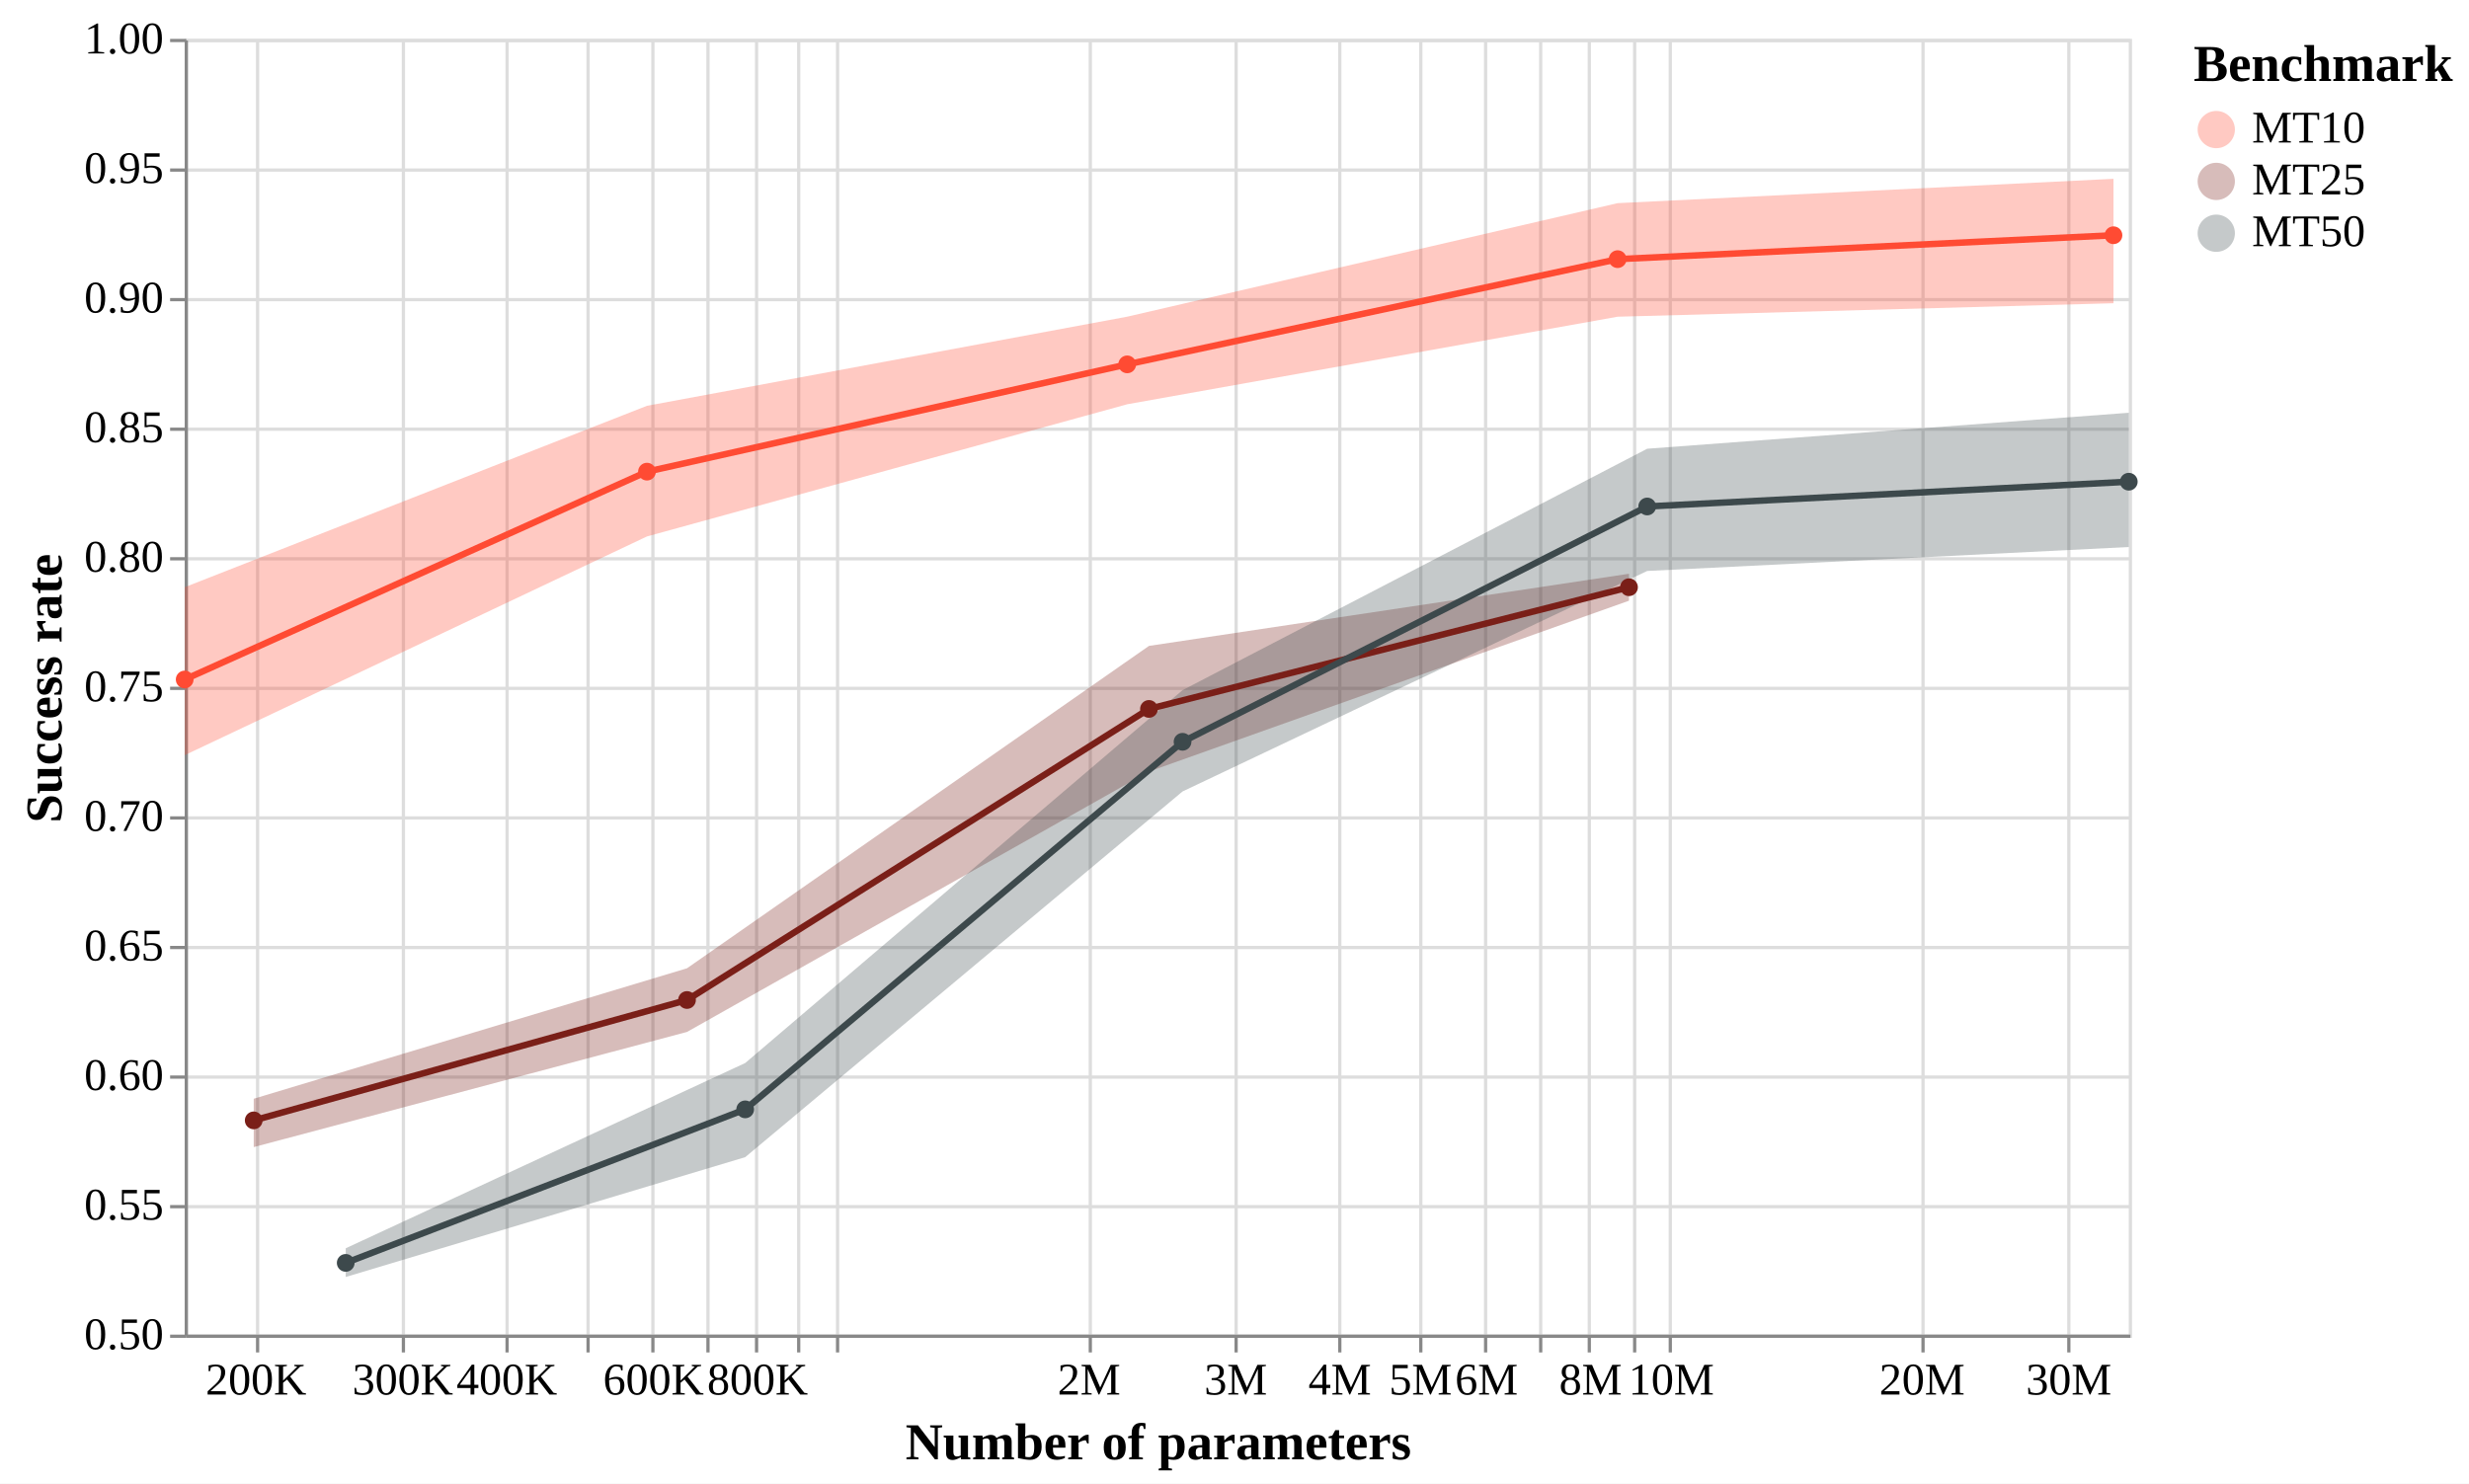
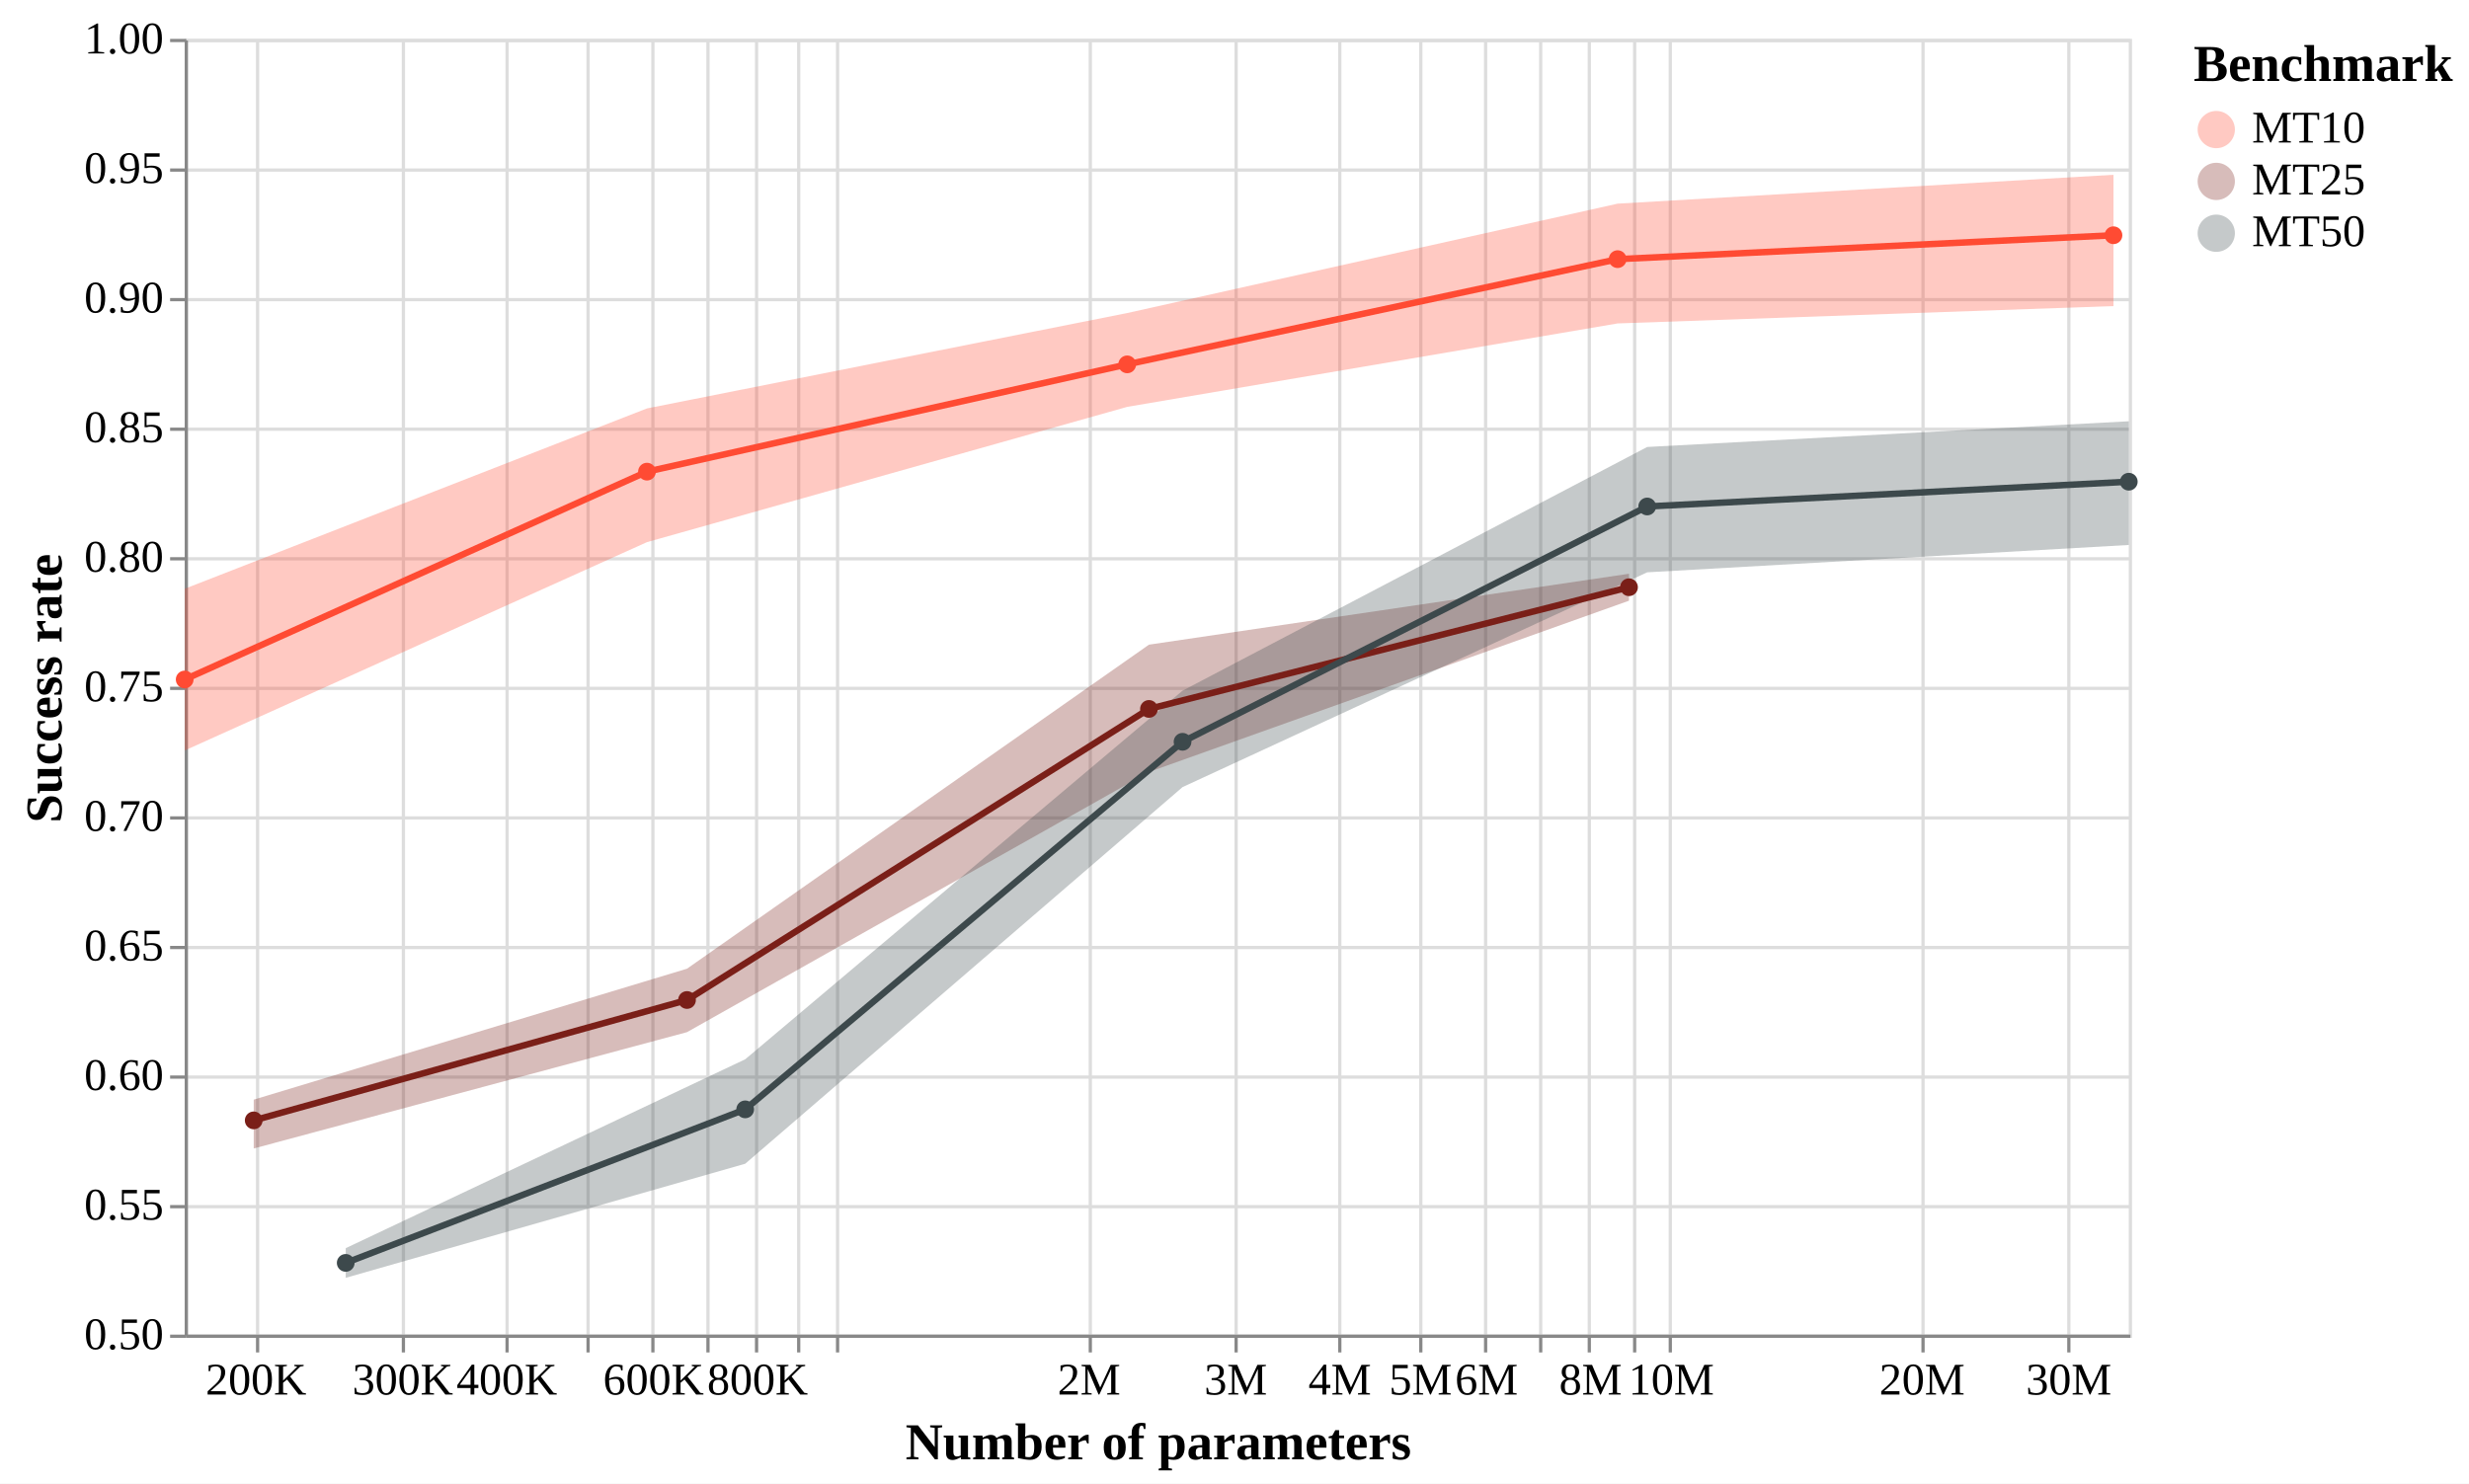
<svg xmlns="http://www.w3.org/2000/svg" version="1.1" class="marks" width="762" height="458" viewBox="0 0 762 458">
  <rect width="762" height="458" fill="white" />
  <g fill="none" stroke-miterlimit="10" transform="translate(57,12)">
    <g class="mark-group role-frame root" role="graphics-object" aria-roledescription="group mark container">
      <g transform="translate(0,0)">
        <path class="background" aria-hidden="true" d="M0.5,0.5h600v400h-600Z" stroke="#ddd" />
        <g>
          <g class="mark-group role-axis" aria-hidden="true">
            <g transform="translate(0.5,400.5)">
              <path class="background" aria-hidden="true" d="M0,0h0v0h0Z" pointer-events="none" />
              <g>
                <g class="mark-rule role-axis-grid" pointer-events="none">
                  <line transform="translate(22,-400)" x2="0" y2="400" stroke="#ddd" stroke-width="1" opacity="1" />
                  <line transform="translate(67,-400)" x2="0" y2="400" stroke="#ddd" stroke-width="1" opacity="1" />
                  <line transform="translate(99,-400)" x2="0" y2="400" stroke="#ddd" stroke-width="1" opacity="1" />
                  <line transform="translate(124,-400)" x2="0" y2="400" stroke="#ddd" stroke-width="1" opacity="1" />
                  <line transform="translate(144,-400)" x2="0" y2="400" stroke="#ddd" stroke-width="1" opacity="1" />
                  <line transform="translate(161,-400)" x2="0" y2="400" stroke="#ddd" stroke-width="1" opacity="1" />
                  <line transform="translate(176,-400)" x2="0" y2="400" stroke="#ddd" stroke-width="1" opacity="1" />
                  <line transform="translate(189,-400)" x2="0" y2="400" stroke="#ddd" stroke-width="1" opacity="1" />
                  <line transform="translate(201,-400)" x2="0" y2="400" stroke="#ddd" stroke-width="1" opacity="1" />
                  <line transform="translate(279,-400)" x2="0" y2="400" stroke="#ddd" stroke-width="1" opacity="1" />
                  <line transform="translate(324,-400)" x2="0" y2="400" stroke="#ddd" stroke-width="1" opacity="1" />
                  <line transform="translate(356,-400)" x2="0" y2="400" stroke="#ddd" stroke-width="1" opacity="1" />
                  <line transform="translate(381,-400)" x2="0" y2="400" stroke="#ddd" stroke-width="1" opacity="1" />
                  <line transform="translate(401,-400)" x2="0" y2="400" stroke="#ddd" stroke-width="1" opacity="1" />
                  <line transform="translate(418,-400)" x2="0" y2="400" stroke="#ddd" stroke-width="1" opacity="1" />
                  <line transform="translate(433,-400)" x2="0" y2="400" stroke="#ddd" stroke-width="1" opacity="1" />
                  <line transform="translate(447,-400)" x2="0" y2="400" stroke="#ddd" stroke-width="1" opacity="1" />
                  <line transform="translate(458,-400)" x2="0" y2="400" stroke="#ddd" stroke-width="1" opacity="1" />
                  <line transform="translate(536,-400)" x2="0" y2="400" stroke="#ddd" stroke-width="1" opacity="1" />
                  <line transform="translate(581,-400)" x2="0" y2="400" stroke="#ddd" stroke-width="1" opacity="1" />
                </g>
              </g>
              <path class="foreground" aria-hidden="true" d="" pointer-events="none" display="none" />
            </g>
          </g>
          <g class="mark-group role-axis" aria-hidden="true">
            <g transform="translate(0.5,0.5)">
              <path class="background" aria-hidden="true" d="M0,0h0v0h0Z" pointer-events="none" />
              <g>
                <g class="mark-rule role-axis-grid" pointer-events="none">
                  <line transform="translate(0,400)" x2="600" y2="0" stroke="#ddd" stroke-width="1" opacity="1" />
                  <line transform="translate(0,360)" x2="600" y2="0" stroke="#ddd" stroke-width="1" opacity="1" />
                  <line transform="translate(0,320)" x2="600" y2="0" stroke="#ddd" stroke-width="1" opacity="1" />
                  <line transform="translate(0,280)" x2="600" y2="0" stroke="#ddd" stroke-width="1" opacity="1" />
                  <line transform="translate(0,240)" x2="600" y2="0" stroke="#ddd" stroke-width="1" opacity="1" />
                  <line transform="translate(0,200)" x2="600" y2="0" stroke="#ddd" stroke-width="1" opacity="1" />
                  <line transform="translate(0,160)" x2="600" y2="0" stroke="#ddd" stroke-width="1" opacity="1" />
                  <line transform="translate(0,120)" x2="600" y2="0" stroke="#ddd" stroke-width="1" opacity="1" />
                  <line transform="translate(0,80)" x2="600" y2="0" stroke="#ddd" stroke-width="1" opacity="1" />
                  <line transform="translate(0,40)" x2="600" y2="0" stroke="#ddd" stroke-width="1" opacity="1" />
                  <line transform="translate(0,0)" x2="600" y2="0" stroke="#ddd" stroke-width="1" opacity="1" />
                </g>
              </g>
              <path class="foreground" aria-hidden="true" d="" pointer-events="none" display="none" />
            </g>
          </g>
          <g class="mark-group role-axis" role="graphics-symbol" aria-roledescription="axis" aria-label="X-axis titled 'Number of parameters' for a log scale with values from 164.944k to 35.570064M">
            <g transform="translate(0.5,400.5)">
              <path class="background" aria-hidden="true" d="M0,0h0v0h0Z" pointer-events="none" />
              <g>
                <g class="mark-rule role-axis-tick" pointer-events="none">
                  <line transform="translate(22,0)" x2="0" y2="5" stroke="#888" stroke-width="1" opacity="1" />
                  <line transform="translate(67,0)" x2="0" y2="5" stroke="#888" stroke-width="1" opacity="1" />
                  <line transform="translate(99,0)" x2="0" y2="5" stroke="#888" stroke-width="1" opacity="1" />
                  <line transform="translate(124,0)" x2="0" y2="5" stroke="#888" stroke-width="1" opacity="1" />
                  <line transform="translate(144,0)" x2="0" y2="5" stroke="#888" stroke-width="1" opacity="1" />
                  <line transform="translate(161,0)" x2="0" y2="5" stroke="#888" stroke-width="1" opacity="1" />
                  <line transform="translate(176,0)" x2="0" y2="5" stroke="#888" stroke-width="1" opacity="1" />
                  <line transform="translate(189,0)" x2="0" y2="5" stroke="#888" stroke-width="1" opacity="1" />
                  <line transform="translate(201,0)" x2="0" y2="5" stroke="#888" stroke-width="1" opacity="1" />
                  <line transform="translate(279,0)" x2="0" y2="5" stroke="#888" stroke-width="1" opacity="1" />
                  <line transform="translate(324,0)" x2="0" y2="5" stroke="#888" stroke-width="1" opacity="1" />
                  <line transform="translate(356,0)" x2="0" y2="5" stroke="#888" stroke-width="1" opacity="1" />
                  <line transform="translate(381,0)" x2="0" y2="5" stroke="#888" stroke-width="1" opacity="1" />
                  <line transform="translate(401,0)" x2="0" y2="5" stroke="#888" stroke-width="1" opacity="1" />
                  <line transform="translate(418,0)" x2="0" y2="5" stroke="#888" stroke-width="1" opacity="1" />
                  <line transform="translate(433,0)" x2="0" y2="5" stroke="#888" stroke-width="1" opacity="1" />
                  <line transform="translate(447,0)" x2="0" y2="5" stroke="#888" stroke-width="1" opacity="1" />
                  <line transform="translate(458,0)" x2="0" y2="5" stroke="#888" stroke-width="1" opacity="1" />
                  <line transform="translate(536,0)" x2="0" y2="5" stroke="#888" stroke-width="1" opacity="1" />
                  <line transform="translate(581,0)" x2="0" y2="5" stroke="#888" stroke-width="1" opacity="1" />
                </g>
                <g class="mark-text role-axis-label" pointer-events="none">
                  <text text-anchor="middle" transform="translate(21.51735,18)" font-family="Times New Roman" font-size="14px" fill="#000" opacity="1">200K</text>
                  <text text-anchor="middle" transform="translate(66.78992,18)" font-family="Times New Roman" font-size="14px" fill="#000" opacity="1">300K</text>
                  <text text-anchor="middle" transform="translate(98.91131,18)" font-family="Times New Roman" font-size="14px" fill="#000" opacity="1">400K</text>
                  <text text-anchor="middle" transform="translate(123.8266,18)" font-family="Times New Roman" font-size="14px" fill="#000" opacity="0">500K</text>
                  <text text-anchor="middle" transform="translate(144.1839,18)" font-family="Times New Roman" font-size="14px" fill="#000" opacity="1">600K</text>
                  <text text-anchor="middle" transform="translate(161.3957,18)" font-family="Times New Roman" font-size="14px" fill="#000" opacity="0">700K</text>
                  <text text-anchor="middle" transform="translate(176.3053,18)" font-family="Times New Roman" font-size="14px" fill="#000" opacity="1">800K</text>
                  <text text-anchor="middle" transform="translate(189.4564,18)" font-family="Times New Roman" font-size="14px" fill="#000" opacity="0">900K</text>
                  <text text-anchor="middle" transform="translate(201.2206,18)" font-family="Times New Roman" font-size="14px" fill="#000" opacity="0">1M</text>
                  <text text-anchor="middle" transform="translate(278.6145,18)" font-family="Times New Roman" font-size="14px" fill="#000" opacity="1">2M</text>
                  <text text-anchor="middle" transform="translate(323.8871,18)" font-family="Times New Roman" font-size="14px" fill="#000" opacity="1">3M</text>
                  <text text-anchor="middle" transform="translate(356.0085,18)" font-family="Times New Roman" font-size="14px" fill="#000" opacity="1">4M</text>
                  <text text-anchor="middle" transform="translate(380.9238,18)" font-family="Times New Roman" font-size="14px" fill="#000" opacity="1">5M</text>
                  <text text-anchor="middle" transform="translate(401.281,18)" font-family="Times New Roman" font-size="14px" fill="#000" opacity="1">6M</text>
                  <text text-anchor="middle" transform="translate(418.4929,18)" font-family="Times New Roman" font-size="14px" fill="#000" opacity="0">7M</text>
                  <text text-anchor="middle" transform="translate(433.4024,18)" font-family="Times New Roman" font-size="14px" fill="#000" opacity="1">8M</text>
                  <text text-anchor="middle" transform="translate(446.5536,18)" font-family="Times New Roman" font-size="14px" fill="#000" opacity="0">9M</text>
                  <text text-anchor="middle" transform="translate(458.3177,18)" font-family="Times New Roman" font-size="14px" fill="#000" opacity="1">10M</text>
                  <text text-anchor="middle" transform="translate(535.7117,18)" font-family="Times New Roman" font-size="14px" fill="#000" opacity="1">20M</text>
                  <text text-anchor="middle" transform="translate(580.9842,18)" font-family="Times New Roman" font-size="14px" fill="#000" opacity="1">30M</text>
                </g>
                <g class="mark-rule role-axis-domain" pointer-events="none">
                  <line transform="translate(0,0)" x2="600" y2="0" stroke="#888" stroke-width="1" opacity="1" />
                </g>
                <g class="mark-text role-axis-title" pointer-events="none">
                  <text text-anchor="middle" transform="translate(300,38)" font-family="Times New Roman" font-size="16px" font-weight="bold" fill="#000" opacity="1">Number of parameters</text>
                </g>
              </g>
              <path class="foreground" aria-hidden="true" d="" pointer-events="none" display="none" />
            </g>
          </g>
          <g class="mark-group role-axis" role="graphics-symbol" aria-roledescription="axis" aria-label="Y-axis titled 'Success rate' for a linear scale with values from 0.5 to 1.0">
            <g transform="translate(0.5,0.5)">
              <path class="background" aria-hidden="true" d="M0,0h0v0h0Z" pointer-events="none" />
              <g>
                <g class="mark-rule role-axis-tick" pointer-events="none">
                  <line transform="translate(0,400)" x2="-5" y2="0" stroke="#888" stroke-width="1" opacity="1" />
                  <line transform="translate(0,360)" x2="-5" y2="0" stroke="#888" stroke-width="1" opacity="1" />
                  <line transform="translate(0,320)" x2="-5" y2="0" stroke="#888" stroke-width="1" opacity="1" />
                  <line transform="translate(0,280)" x2="-5" y2="0" stroke="#888" stroke-width="1" opacity="1" />
                  <line transform="translate(0,240)" x2="-5" y2="0" stroke="#888" stroke-width="1" opacity="1" />
                  <line transform="translate(0,200)" x2="-5" y2="0" stroke="#888" stroke-width="1" opacity="1" />
                  <line transform="translate(0,160)" x2="-5" y2="0" stroke="#888" stroke-width="1" opacity="1" />
                  <line transform="translate(0,120)" x2="-5" y2="0" stroke="#888" stroke-width="1" opacity="1" />
                  <line transform="translate(0,80)" x2="-5" y2="0" stroke="#888" stroke-width="1" opacity="1" />
                  <line transform="translate(0,40)" x2="-5" y2="0" stroke="#888" stroke-width="1" opacity="1" />
                  <line transform="translate(0,0)" x2="-5" y2="0" stroke="#888" stroke-width="1" opacity="1" />
                </g>
                <g class="mark-text role-axis-label" pointer-events="none">
                  <text text-anchor="end" transform="translate(-7,404)" font-family="Times New Roman" font-size="14px" fill="#000" opacity="1">0.50</text>
                  <text text-anchor="end" transform="translate(-7,364)" font-family="Times New Roman" font-size="14px" fill="#000" opacity="1">0.55</text>
                  <text text-anchor="end" transform="translate(-7,324)" font-family="Times New Roman" font-size="14px" fill="#000" opacity="1">0.60</text>
                  <text text-anchor="end" transform="translate(-7,284)" font-family="Times New Roman" font-size="14px" fill="#000" opacity="1">0.65</text>
                  <text text-anchor="end" transform="translate(-7,244)" font-family="Times New Roman" font-size="14px" fill="#000" opacity="1">0.70</text>
                  <text text-anchor="end" transform="translate(-7,204)" font-family="Times New Roman" font-size="14px" fill="#000" opacity="1">0.75</text>
                  <text text-anchor="end" transform="translate(-7,164)" font-family="Times New Roman" font-size="14px" fill="#000" opacity="1">0.80</text>
                  <text text-anchor="end" transform="translate(-7,124)" font-family="Times New Roman" font-size="14px" fill="#000" opacity="1">0.85</text>
                  <text text-anchor="end" transform="translate(-7,84)" font-family="Times New Roman" font-size="14px" fill="#000" opacity="1">0.90</text>
                  <text text-anchor="end" transform="translate(-7,44)" font-family="Times New Roman" font-size="14px" fill="#000" opacity="1">0.95</text>
                  <text text-anchor="end" transform="translate(-7,4)" font-family="Times New Roman" font-size="14px" fill="#000" opacity="1">1.00</text>
                </g>
                <g class="mark-rule role-axis-domain" pointer-events="none">
                  <line transform="translate(0,400)" x2="0" y2="-400" stroke="#888" stroke-width="1" opacity="1" />
                </g>
                <g class="mark-text role-axis-title" pointer-events="none">
                  <text text-anchor="middle" transform="translate(-35.5,200) rotate(-90) translate(0,-3)" font-family="Times New Roman" font-size="16px" font-weight="bold" fill="#000" opacity="1">Success rate</text>
                </g>
              </g>
              <path class="foreground" aria-hidden="true" d="" pointer-events="none" display="none" />
            </g>
          </g>
          <g class="mark-group role-scope layer_0_layer_0_pathgroup" role="graphics-object" aria-roledescription="group mark container">
            <g transform="translate(0,0)">
              <path class="background" aria-hidden="true" d="M0,0h600v400h-600Z" />
              <g>
                <g class="mark-area role-mark layer_0_layer_0_marks" role="graphics-object" aria-roledescription="area mark container">
-                   <path aria-label="Number of parameters: 164.944k; Success rate: 0.723595; upper_Success rate: 0.78841; Benchmark: MT10; Ci1 of Success rate: 0.78841; Ci0 of Success rate: 0.723595; Mean of Success rate: 0.7528" role="graphics-symbol" aria-roledescription="errorband" d="M0,221.124L142.676,153.6L290.889,112.8L442.241,85.772L595.272,81.613L595.272,43.2L442.241,50.712L290.889,85.76L142.676,113.272L0,169.272Z" fill="#FF4B33" opacity="0.3" />
+                   <path aria-label="Number of parameters: 164.944k; Success rate: 0.7254; upper_Success rate: 0.787805; Benchmark: MT10; Ci1 of Success rate: 0.787805; Ci0 of Success rate: 0.7254; Mean of Success rate: 0.7528" role="graphics-symbol" aria-roledescription="errorband" d="M0,219.68L142.676,155.36L290.889,113.6L442.241,87.844L595.272,82.489L595.272,41.956L442.241,50.868L290.889,84.636L142.676,114.08L0,169.756Z" fill="#FF4B33" opacity="0.3" />
                </g>
              </g>
              <path class="foreground" aria-hidden="true" d="" display="none" />
            </g>
            <g transform="translate(0,0)">
              <path class="background" aria-hidden="true" d="M0,0h600v400h-600Z" />
              <g>
                <g class="mark-area role-mark layer_0_layer_0_marks" role="graphics-object" aria-roledescription="area mark container">
-                   <path aria-label="Number of parameters: 199.624k; Success rate: 0.572355555556; upper_Success rate: 0.591022222222; Benchmark: MT25; Ci1 of Success rate: 0.591022222222; Ci0 of Success rate: 0.572355555556; Mean of Success rate: 0.582666666667" role="graphics-symbol" aria-roledescription="errorband" d="M21.307,342.116L155.027,306.565L297.603,226.176L445.752,173.44L445.752,165.12L297.603,187.392L155.027,286.91L21.307,327.182Z" fill="#7A1F18" opacity="0.3" />
+                   <path aria-label="Number of parameters: 199.624k; Success rate: 0.571822222222; upper_Success rate: 0.590671111111; Benchmark: MT25; Ci1 of Success rate: 0.590671111111; Ci0 of Success rate: 0.571822222222; Mean of Success rate: 0.582666666667" role="graphics-symbol" aria-roledescription="errorband" d="M21.307,342.542L155.027,306.629L297.603,226.304L445.752,173.44L445.752,165.12L297.603,187.008L155.027,287.04L21.307,327.463Z" fill="#7A1F18" opacity="0.3" />
                </g>
              </g>
              <path class="foreground" aria-hidden="true" d="" display="none" />
            </g>
            <g transform="translate(0,0)">
              <path class="background" aria-hidden="true" d="M0,0h600v400h-600Z" />
              <g>
                <g class="mark-area role-mark layer_0_layer_0_marks" role="graphics-object" aria-roledescription="area mark container">
-                   <path aria-label="Number of parameters: 257.424k; Success rate: 0.522239; upper_Success rate: 0.533321; Benchmark: MT50; Ci1 of Success rate: 0.533321; Ci0 of Success rate: 0.522239; Mean of Success rate: 0.52768" role="graphics-symbol" aria-roledescription="errorband" d="M49.7,382.209L172.989,345.218L307.967,232.326L451.369,164.258L600,156.866L600,115.423L451.369,126.526L307.967,201.053L172.989,316.158L49.7,373.343Z" fill="#3D494C" opacity="0.3" />
+                   <path aria-label="Number of parameters: 257.424k; Success rate: 0.52192; upper_Success rate: 0.533362; Benchmark: MT50; Ci1 of Success rate: 0.533362; Ci0 of Success rate: 0.52192; Mean of Success rate: 0.52768" role="graphics-symbol" aria-roledescription="errorband" d="M49.7,382.464L172.989,347.251L307.967,230.98L451.369,164.676L600,156.234L600,118.046L451.369,125.981L307.967,201.214L172.989,315.006L49.7,373.31Z" fill="#3D494C" opacity="0.3" />
                </g>
              </g>
              <path class="foreground" aria-hidden="true" d="" display="none" />
            </g>
          </g>
          <g class="mark-group role-scope layer_1_layer_0_pathgroup" role="graphics-object" aria-roledescription="group mark container">
            <g transform="translate(0,0)">
              <path class="background" aria-hidden="true" d="M0,0h600v400h-600Z" />
              <g>
                <g class="mark-line role-mark layer_1_layer_0_marks" role="graphics-object" aria-roledescription="line mark container">
                  <path aria-label="Number of parameters: 164.944k; Success rate: 0.7528; Benchmark: MT10" role="graphics-symbol" aria-roledescription="line mark" d="M0,197.76L142.676,133.6L290.889,100.48L442.241,68L595.272,60.622" stroke="#FF4B33" stroke-width="2" />
                </g>
              </g>
              <path class="foreground" aria-hidden="true" d="" display="none" />
            </g>
            <g transform="translate(0,0)">
              <path class="background" aria-hidden="true" d="M0,0h600v400h-600Z" />
              <g>
                <g class="mark-line role-mark layer_1_layer_0_marks" role="graphics-object" aria-roledescription="line mark container">
                  <path aria-label="Number of parameters: 199.624k; Success rate: 0.582666666667; Benchmark: MT25" role="graphics-symbol" aria-roledescription="line mark" d="M21.307,333.867L155.027,296.704L297.603,206.848L445.752,169.28" stroke="#7A1F18" stroke-width="2" />
                </g>
              </g>
              <path class="foreground" aria-hidden="true" d="" display="none" />
            </g>
            <g transform="translate(0,0)">
              <path class="background" aria-hidden="true" d="M0,0h600v400h-600Z" />
              <g>
                <g class="mark-line role-mark layer_1_layer_0_marks" role="graphics-object" aria-roledescription="line mark container">
                  <path aria-label="Number of parameters: 257.424k; Success rate: 0.52768; Benchmark: MT50" role="graphics-symbol" aria-roledescription="line mark" d="M49.7,377.856L172.989,330.464L307.967,216.992L451.369,144.352L600,136.704" stroke="#3D494C" stroke-width="2" />
                </g>
              </g>
              <path class="foreground" aria-hidden="true" d="" display="none" />
            </g>
          </g>
          <g class="mark-symbol role-mark layer_1_layer_1_marks" role="graphics-object" aria-roledescription="symbol mark container">
            <path aria-label="Number of parameters: 164.944k; Success rate: 0.7528; Benchmark: MT10" role="graphics-symbol" aria-roledescription="point" transform="translate(0,197.76)" d="M2.739,0A2.739,2.739,0,1,1,-2.739,0A2.739,2.739,0,1,1,2.739,0" fill="#FF4B33" stroke-width="2" opacity="1" />
            <path aria-label="Number of parameters: 199.624k; Success rate: 0.582666666667; Benchmark: MT25" role="graphics-symbol" aria-roledescription="point" transform="translate(21.30724,333.8667)" d="M2.739,0A2.739,2.739,0,1,1,-2.739,0A2.739,2.739,0,1,1,2.739,0" fill="#7A1F18" stroke-width="2" opacity="1" />
            <path aria-label="Number of parameters: 257.424k; Success rate: 0.52768; Benchmark: MT50" role="graphics-symbol" aria-roledescription="point" transform="translate(49.7001,377.856)" d="M2.739,0A2.739,2.739,0,1,1,-2.739,0A2.739,2.739,0,1,1,2.739,0" fill="#3D494C" stroke-width="2" opacity="1" />
            <path aria-label="Number of parameters: 591.952k; Success rate: 0.833; Benchmark: MT10" role="graphics-symbol" aria-roledescription="point" transform="translate(142.6761,133.6)" d="M2.739,0A2.739,2.739,0,1,1,-2.739,0A2.739,2.739,0,1,1,2.739,0" fill="#FF4B33" stroke-width="2" opacity="1" />
            <path aria-label="Number of parameters: 661.192k; Success rate: 0.62912; Benchmark: MT25" role="graphics-symbol" aria-roledescription="point" transform="translate(155.0273,296.704)" d="M2.739,0A2.739,2.739,0,1,1,-2.739,0A2.739,2.739,0,1,1,2.739,0" fill="#7A1F18" stroke-width="2" opacity="1" />
            <path aria-label="Number of parameters: 776.592k; Success rate: 0.58692; Benchmark: MT50" role="graphics-symbol" aria-roledescription="point" transform="translate(172.9895,330.464)" d="M2.739,0A2.739,2.739,0,1,1,-2.739,0A2.739,2.739,0,1,1,2.739,0" fill="#3D494C" stroke-width="2" opacity="1" />
            <path aria-label="Number of parameters: 2.2324M; Success rate: 0.8744; Benchmark: MT10" role="graphics-symbol" aria-roledescription="point" transform="translate(290.8888,100.48)" d="M2.739,0A2.739,2.739,0,1,1,-2.739,0A2.739,2.739,0,1,1,2.739,0" fill="#FF4B33" stroke-width="2" opacity="1" />
            <path aria-label="Number of parameters: 2.37076M; Success rate: 0.74144; Benchmark: MT25" role="graphics-symbol" aria-roledescription="point" transform="translate(297.6031,206.848)" d="M2.739,0A2.739,2.739,0,1,1,-2.739,0A2.739,2.739,0,1,1,2.739,0" fill="#7A1F18" stroke-width="2" opacity="1" />
            <path aria-label="Number of parameters: 2.60136M; Success rate: 0.72876; Benchmark: MT50" role="graphics-symbol" aria-roledescription="point" transform="translate(307.9674,216.992)" d="M2.739,0A2.739,2.739,0,1,1,-2.739,0A2.739,2.739,0,1,1,2.739,0" fill="#3D494C" stroke-width="2" opacity="1" />
            <path aria-label="Number of parameters: 8.65902M; Success rate: 0.915; Benchmark: MT10" role="graphics-symbol" aria-roledescription="point" transform="translate(442.2411,68)" d="M2.739,0A2.739,2.739,0,1,1,-2.739,0A2.739,2.739,0,1,1,2.739,0" fill="#FF4B33" stroke-width="2" opacity="1" />
            <path aria-label="Number of parameters: 8.93562M; Success rate: 0.7884; Benchmark: MT25" role="graphics-symbol" aria-roledescription="point" transform="translate(445.7521,169.28)" d="M2.739,0A2.739,2.739,0,1,1,-2.739,0A2.739,2.739,0,1,1,2.739,0" fill="#7A1F18" stroke-width="2" opacity="1" />
            <path aria-label="Number of parameters: 9.39662M; Success rate: 0.81956; Benchmark: MT50" role="graphics-symbol" aria-roledescription="point" transform="translate(451.3688,144.352)" d="M2.739,0A2.739,2.739,0,1,1,-2.739,0A2.739,2.739,0,1,1,2.739,0" fill="#3D494C" stroke-width="2" opacity="1" />
            <path aria-label="Number of parameters: 34.0952M; Success rate: 0.924222222222; Benchmark: MT10" role="graphics-symbol" aria-roledescription="point" transform="translate(595.2716,60.62222)" d="M2.739,0A2.739,2.739,0,1,1,-2.739,0A2.739,2.739,0,1,1,2.739,0" fill="#FF4B33" stroke-width="2" opacity="1" />
            <path aria-label="Number of parameters: 35.5701M; Success rate: 0.82912; Benchmark: MT50" role="graphics-symbol" aria-roledescription="point" transform="translate(600,136.704)" d="M2.739,0A2.739,2.739,0,1,1,-2.739,0A2.739,2.739,0,1,1,2.739,0" fill="#3D494C" stroke-width="2" opacity="1" />
          </g>
          <g class="mark-group role-legend" role="graphics-symbol" aria-roledescription="legend" aria-label="Symbol legend titled 'Benchmark' for fill color and stroke color with 3 values: MT10, MT25, MT50">
            <g transform="translate(620,0)">
              <path class="background" aria-hidden="true" d="M0,0h80v67h-80Z" pointer-events="none" />
              <g>
                <g class="mark-group role-legend-entry">
                  <g transform="translate(0,21)">
                    <path class="background" aria-hidden="true" d="M0,0h0v0h0Z" pointer-events="none" />
                    <g>
                      <g class="mark-group role-scope" role="graphics-object" aria-roledescription="group mark container">
                        <g transform="translate(0,0)">
                          <path class="background" aria-hidden="true" d="M0,0h53v14h-53Z" pointer-events="none" opacity="1" />
                          <g>
                            <g class="mark-symbol role-legend-symbol" pointer-events="none">
                              <path transform="translate(7,7)" d="M5,0A5,5,0,1,1,-5,0A5,5,0,1,1,5,0" fill="#FF4B33" stroke="#FF4B33" stroke-width="1.5" opacity="0.3" />
                            </g>
                            <g class="mark-text role-legend-label" pointer-events="none">
                              <text text-anchor="start" transform="translate(18,11)" font-family="Times New Roman" font-size="14px" fill="#000" opacity="1">MT10</text>
                            </g>
                          </g>
                          <path class="foreground" aria-hidden="true" d="" pointer-events="none" display="none" />
                        </g>
                        <g transform="translate(0,16)">
                          <path class="background" aria-hidden="true" d="M0,0h53v14h-53Z" pointer-events="none" opacity="1" />
                          <g>
                            <g class="mark-symbol role-legend-symbol" pointer-events="none">
                              <path transform="translate(7,7)" d="M5,0A5,5,0,1,1,-5,0A5,5,0,1,1,5,0" fill="#7A1F18" stroke="#7A1F18" stroke-width="1.5" opacity="0.3" />
                            </g>
                            <g class="mark-text role-legend-label" pointer-events="none">
                              <text text-anchor="start" transform="translate(18,11)" font-family="Times New Roman" font-size="14px" fill="#000" opacity="1">MT25</text>
                            </g>
                          </g>
                          <path class="foreground" aria-hidden="true" d="" pointer-events="none" display="none" />
                        </g>
                        <g transform="translate(0,32)">
                          <path class="background" aria-hidden="true" d="M0,0h53v14h-53Z" pointer-events="none" opacity="1" />
                          <g>
                            <g class="mark-symbol role-legend-symbol" pointer-events="none">
                              <path transform="translate(7,7)" d="M5,0A5,5,0,1,1,-5,0A5,5,0,1,1,5,0" fill="#3D494C" stroke="#3D494C" stroke-width="1.5" opacity="0.3" />
                            </g>
                            <g class="mark-text role-legend-label" pointer-events="none">
                              <text text-anchor="start" transform="translate(18,11)" font-family="Times New Roman" font-size="14px" fill="#000" opacity="1">MT50</text>
                            </g>
                          </g>
                          <path class="foreground" aria-hidden="true" d="" pointer-events="none" display="none" />
                        </g>
                      </g>
                    </g>
                    <path class="foreground" aria-hidden="true" d="" pointer-events="none" display="none" />
                  </g>
                </g>
                <g class="mark-text role-legend-title" pointer-events="none">
                  <text text-anchor="start" transform="translate(0,13)" font-family="Times New Roman" font-size="16px" font-weight="bold" fill="#000" opacity="1">Benchmark</text>
                </g>
              </g>
              <path class="foreground" aria-hidden="true" d="" pointer-events="none" display="none" />
            </g>
          </g>
        </g>
        <path class="foreground" aria-hidden="true" d="" display="none" />
      </g>
    </g>
  </g>
</svg>
